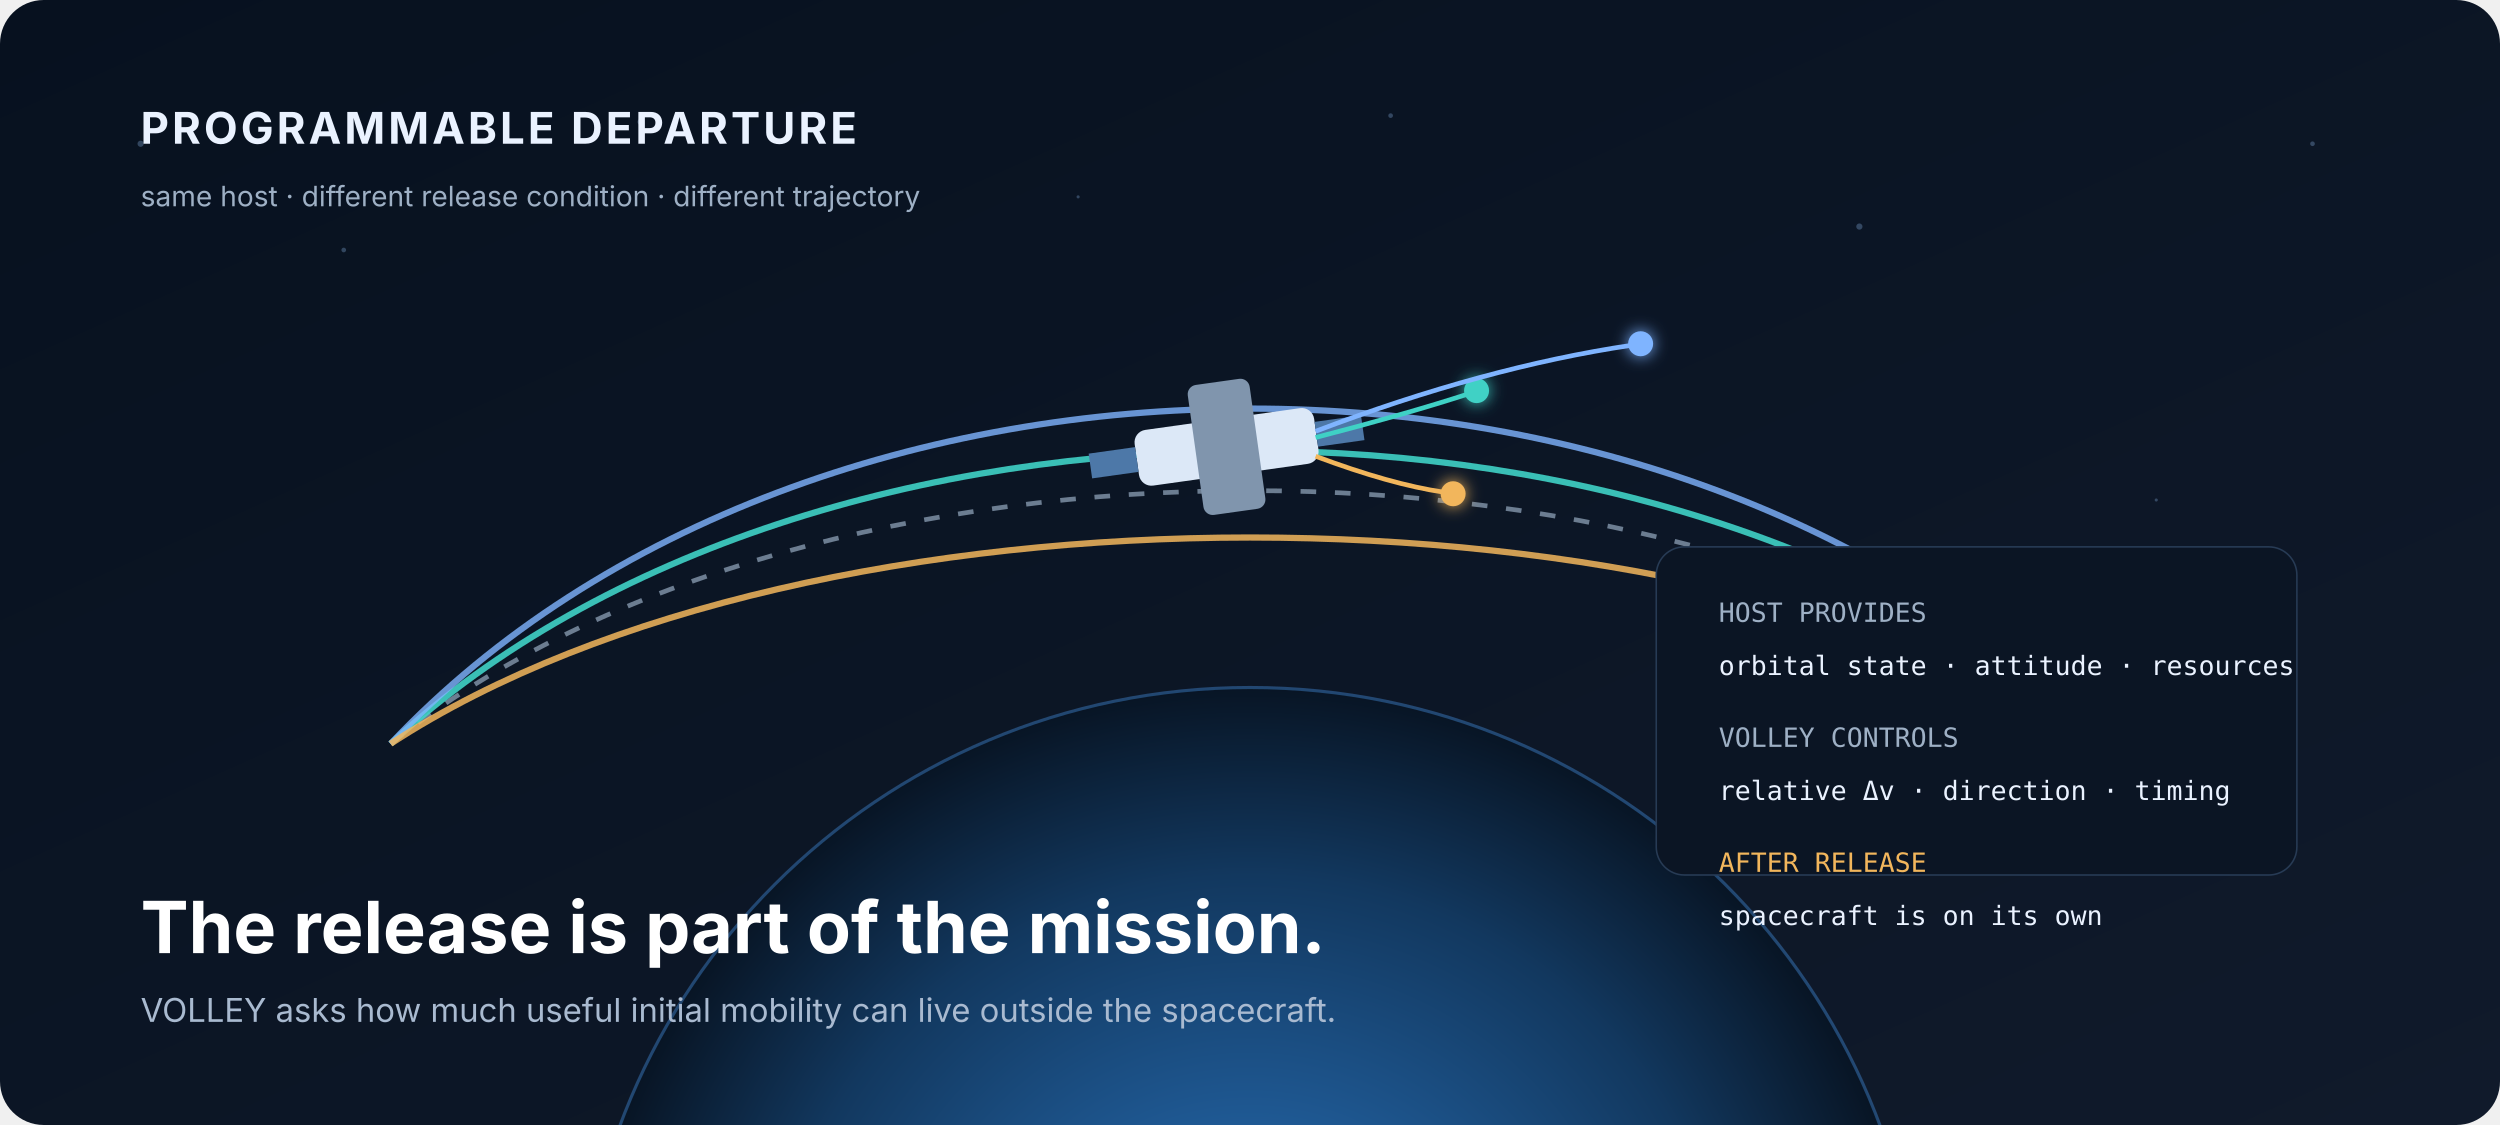
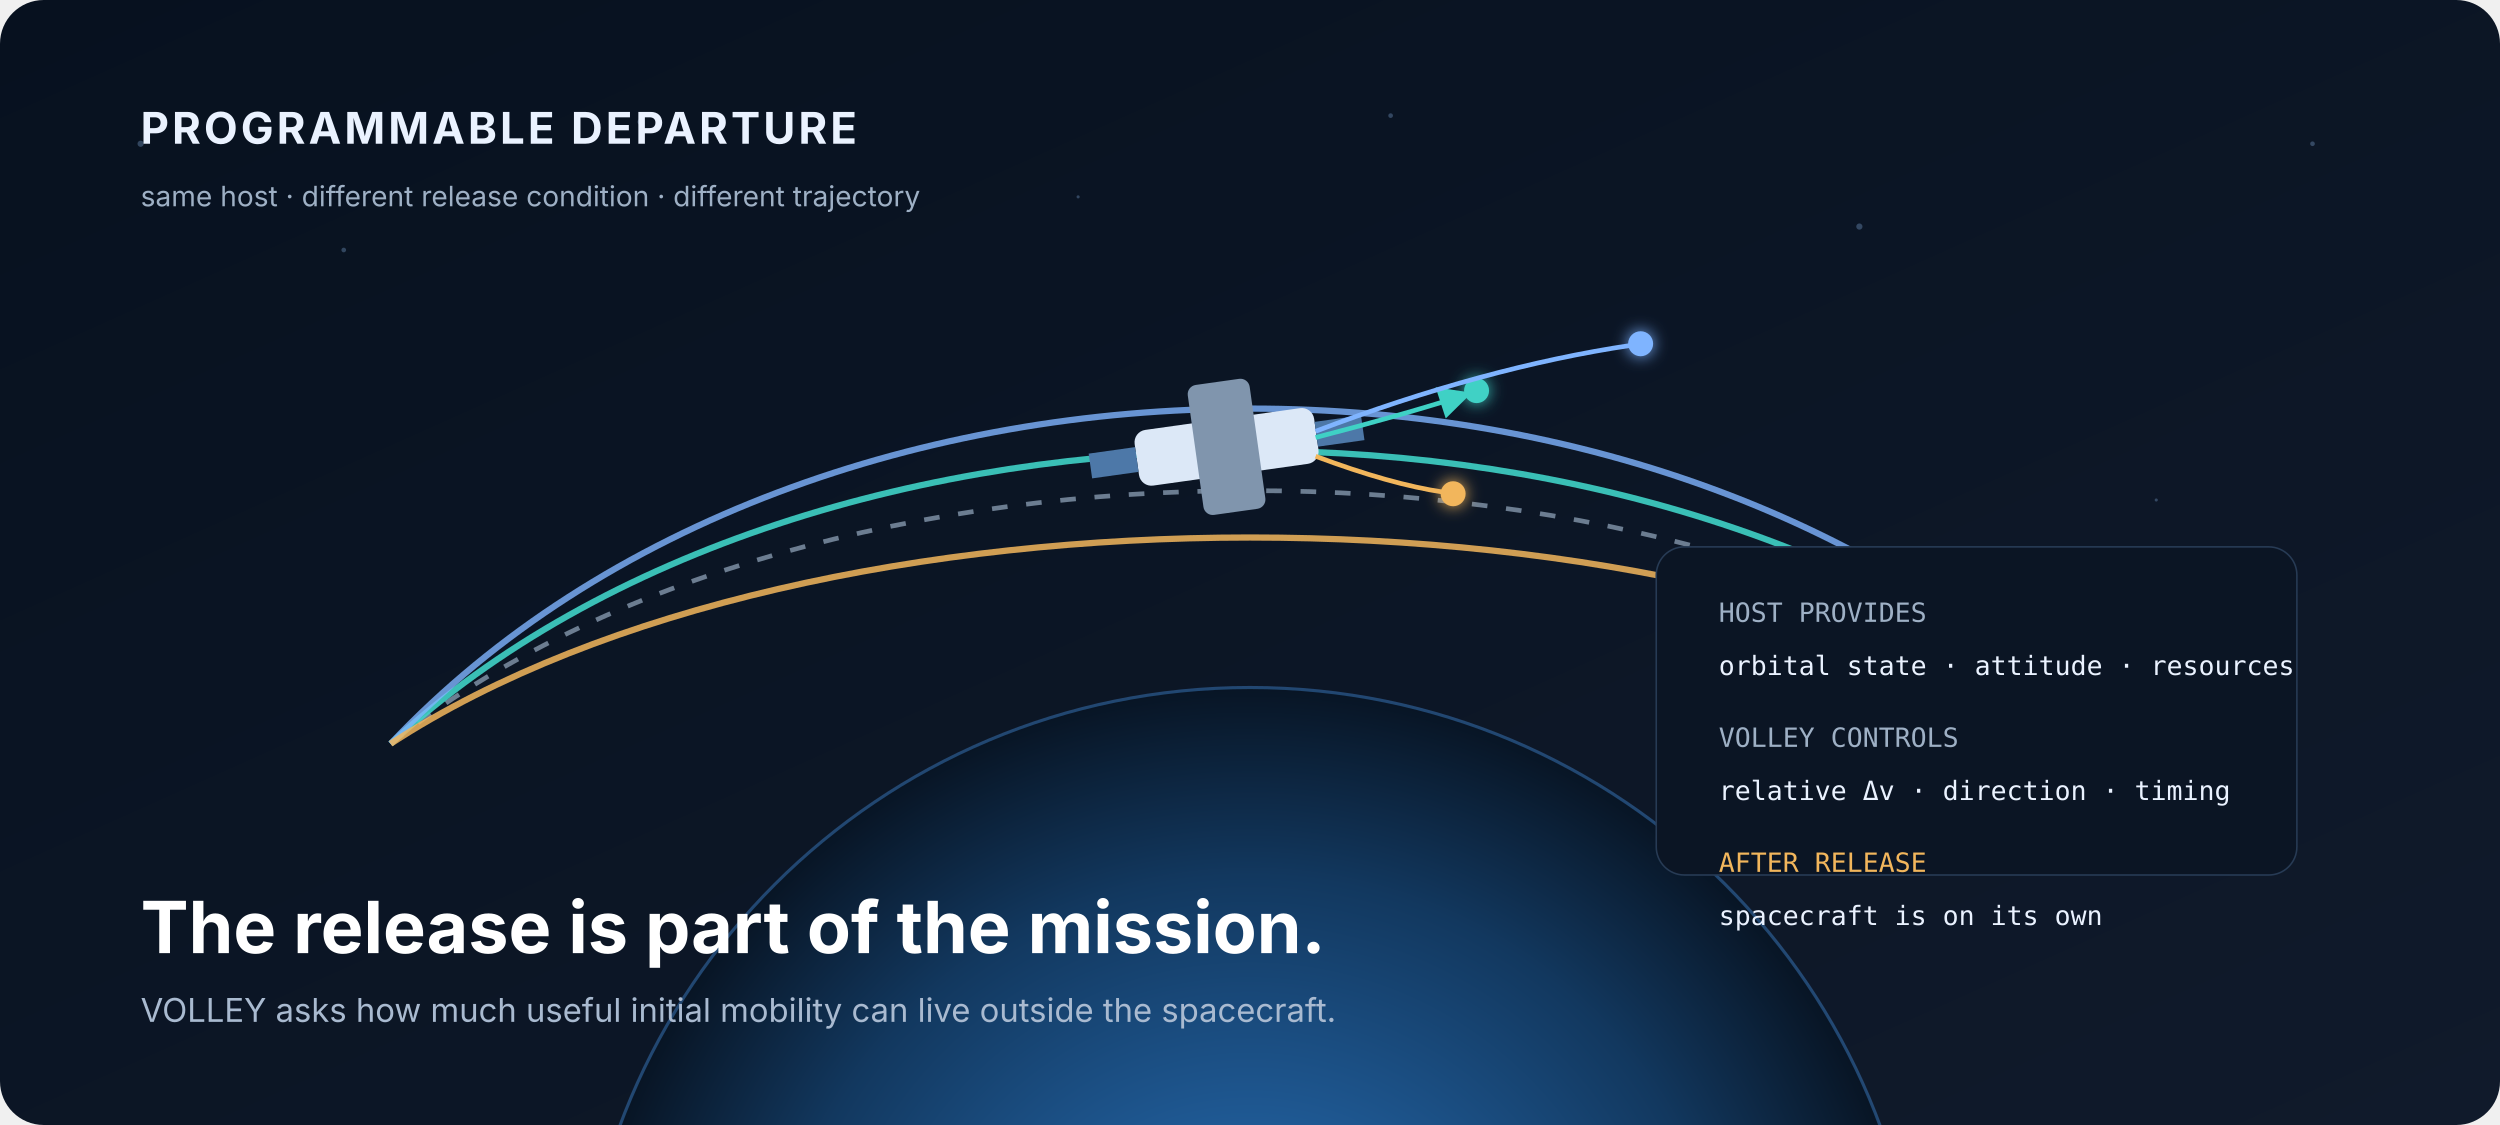
<svg xmlns="http://www.w3.org/2000/svg" viewBox="0 0 1600 720" role="img" aria-labelledby="t d">
  <defs>
    <linearGradient id="bg" x1="0" y1="0" x2="1" y2="1">
      <stop stop-color="#07111f" />
      <stop offset="1" stop-color="#101a2b" />
    </linearGradient>
    <radialGradient id="earth">
      <stop stop-color="#2b78c5" />
      <stop offset=".72" stop-color="#12385f" />
      <stop offset="1" stop-color="#081525" />
    </radialGradient>
    <filter id="glow">
      <feGaussianBlur stdDeviation="5" result="b" />
      <feMerge>
        <feMergeNode in="b" />
        <feMergeNode in="SourceGraphic" />
      </feMerge>
    </filter>
+     <marker id="a" viewBox="0 0 10 10" refX="9" refY="5" markerWidth="7" markerHeight="7" orient="auto-start-reverse">
+       <path d="M0 0l10 5-10 5z" fill="#3fd1c5" />
+     </marker>
  </defs>
  <rect width="1600" height="720" rx="28" fill="url(#bg)" />
  <g opacity=".28" fill="#9cc8ff">
    <circle cx="90" cy="92" r="2" />
    <circle cx="220" cy="160" r="1.5" />
    <circle cx="410" cy="78" r="2" />
    <circle cx="690" cy="126" r="1" />
    <circle cx="890" cy="74" r="1.5" />
    <circle cx="1190" cy="145" r="2" />
    <circle cx="1480" cy="92" r="1.5" />
    <circle cx="1380" cy="320" r="1" />
  </g>
  <circle cx="800" cy="870" r="430" fill="url(#earth)" stroke="#4ea5ff" stroke-opacity=".35" stroke-width="2" />
  <path d="M250 476 C520 260 1080 260 1350 476" fill="none" stroke="#6c7d91" stroke-width="3" stroke-dasharray="10 12" />
  <path d="M250 476 C520 226 1080 226 1350 476" fill="none" stroke="#3fd1c5" stroke-width="4" opacity=".9" />
  <path d="M250 476 C520 190 1080 190 1350 476" fill="none" stroke="#7fb4ff" stroke-width="4" opacity=".8" />
  <path d="M250 476 C520 300 1080 300 1350 476" fill="none" stroke="#f2b65c" stroke-width="4" opacity=".85" />
  <g transform="translate(785 286) rotate(-8)">
    <rect x="-58" y="-18" width="116" height="36" rx="8" fill="#dce8f7" />
    <rect x="-20" y="-42" width="40" height="84" rx="6" fill="#8095ad" />
    <path d="M-88 -8h30v16h-30zm146 0h30v16h-30z" fill="#4d78a8" />
  </g>
  <g filter="url(#glow)">
    <circle cx="945" cy="250" r="8" fill="#3fd1c5" />
    <circle cx="1050" cy="220" r="8" fill="#7fb4ff" />
    <circle cx="930" cy="316" r="8" fill="#f2b65c" />
  </g>
  <path d="M842 280 Q900 265 940 252" fill="none" stroke="#3fd1c5" stroke-width="3" marker-end="url(#a)" />
  <path d="M842 276 Q950 235 1044 221" fill="none" stroke="#7fb4ff" stroke-width="3" />
  <path d="M842 292 Q890 310 924 315" fill="none" stroke="#f2b65c" stroke-width="3" />
  <g font-family="Inter,Segoe UI,sans-serif" fill="#eaf2ff">
    <text x="90" y="92" font-size="28" font-weight="700" letter-spacing="2">PROGRAMMABLE DEPARTURE</text>
    <text x="90" y="132" font-size="18" fill="#9eb0c5">same host · different release condition · different trajectory</text>
  </g>
  <g font-family="ui-monospace,SFMono-Regular,Menlo,monospace" font-size="17">
    <rect x="1060" y="350" width="410" height="210" rx="18" fill="#0b1524" stroke="#273b55" />
    <text x="1100" y="398" fill="#9eb0c5">HOST PROVIDES</text>
    <text x="1100" y="432" fill="#eaf2ff">orbital state · attitude · resources</text>
    <text x="1100" y="478" fill="#9eb0c5">VOLLEY CONTROLS</text>
    <text x="1100" y="512" fill="#eaf2ff">relative Δv · direction · timing</text>
    <text x="1100" y="558" fill="#f2b65c">AFTER RELEASE</text>
    <text x="1100" y="592" fill="#eaf2ff">spacecraft is on its own</text>
  </g>
  <g font-family="Inter,Segoe UI,sans-serif">
    <text x="90" y="610" font-size="46" font-weight="750" fill="#fff">The release is part of the mission.</text>
    <text x="90" y="654" font-size="21" fill="#a9bad0">VOLLEY asks how much useful initial mobility can live outside the spacecraft.</text>
  </g>
</svg>
